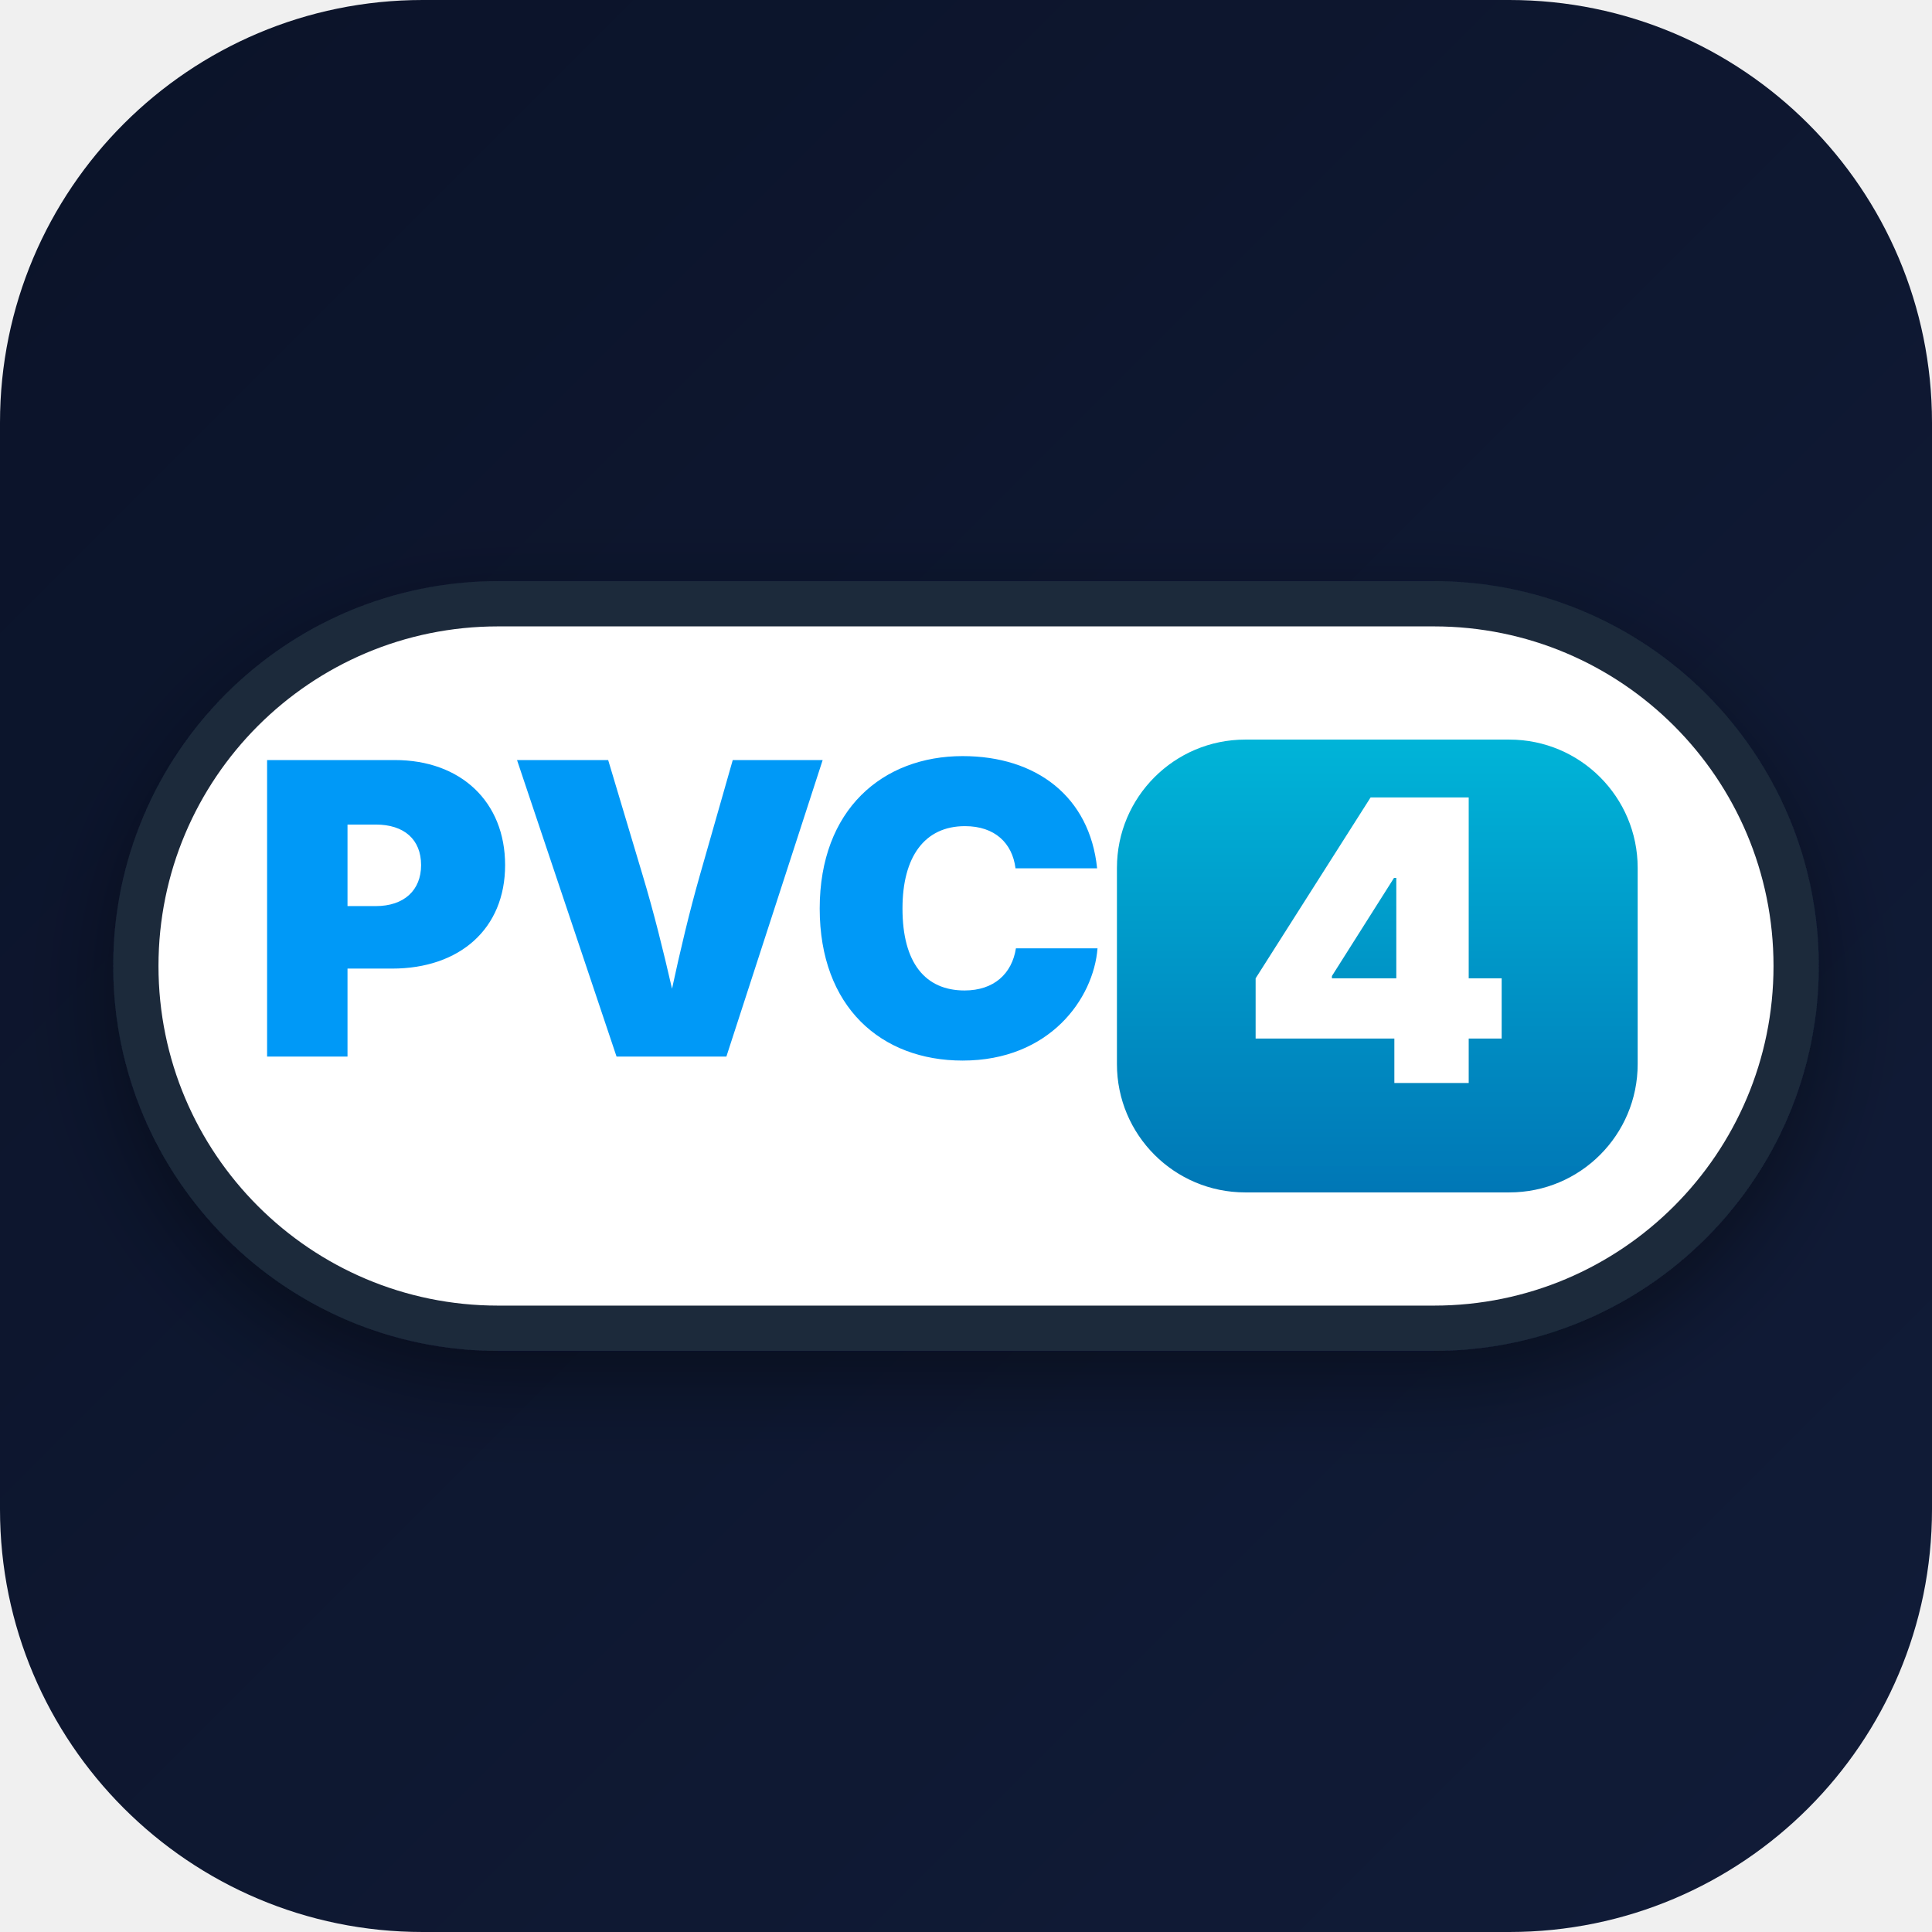
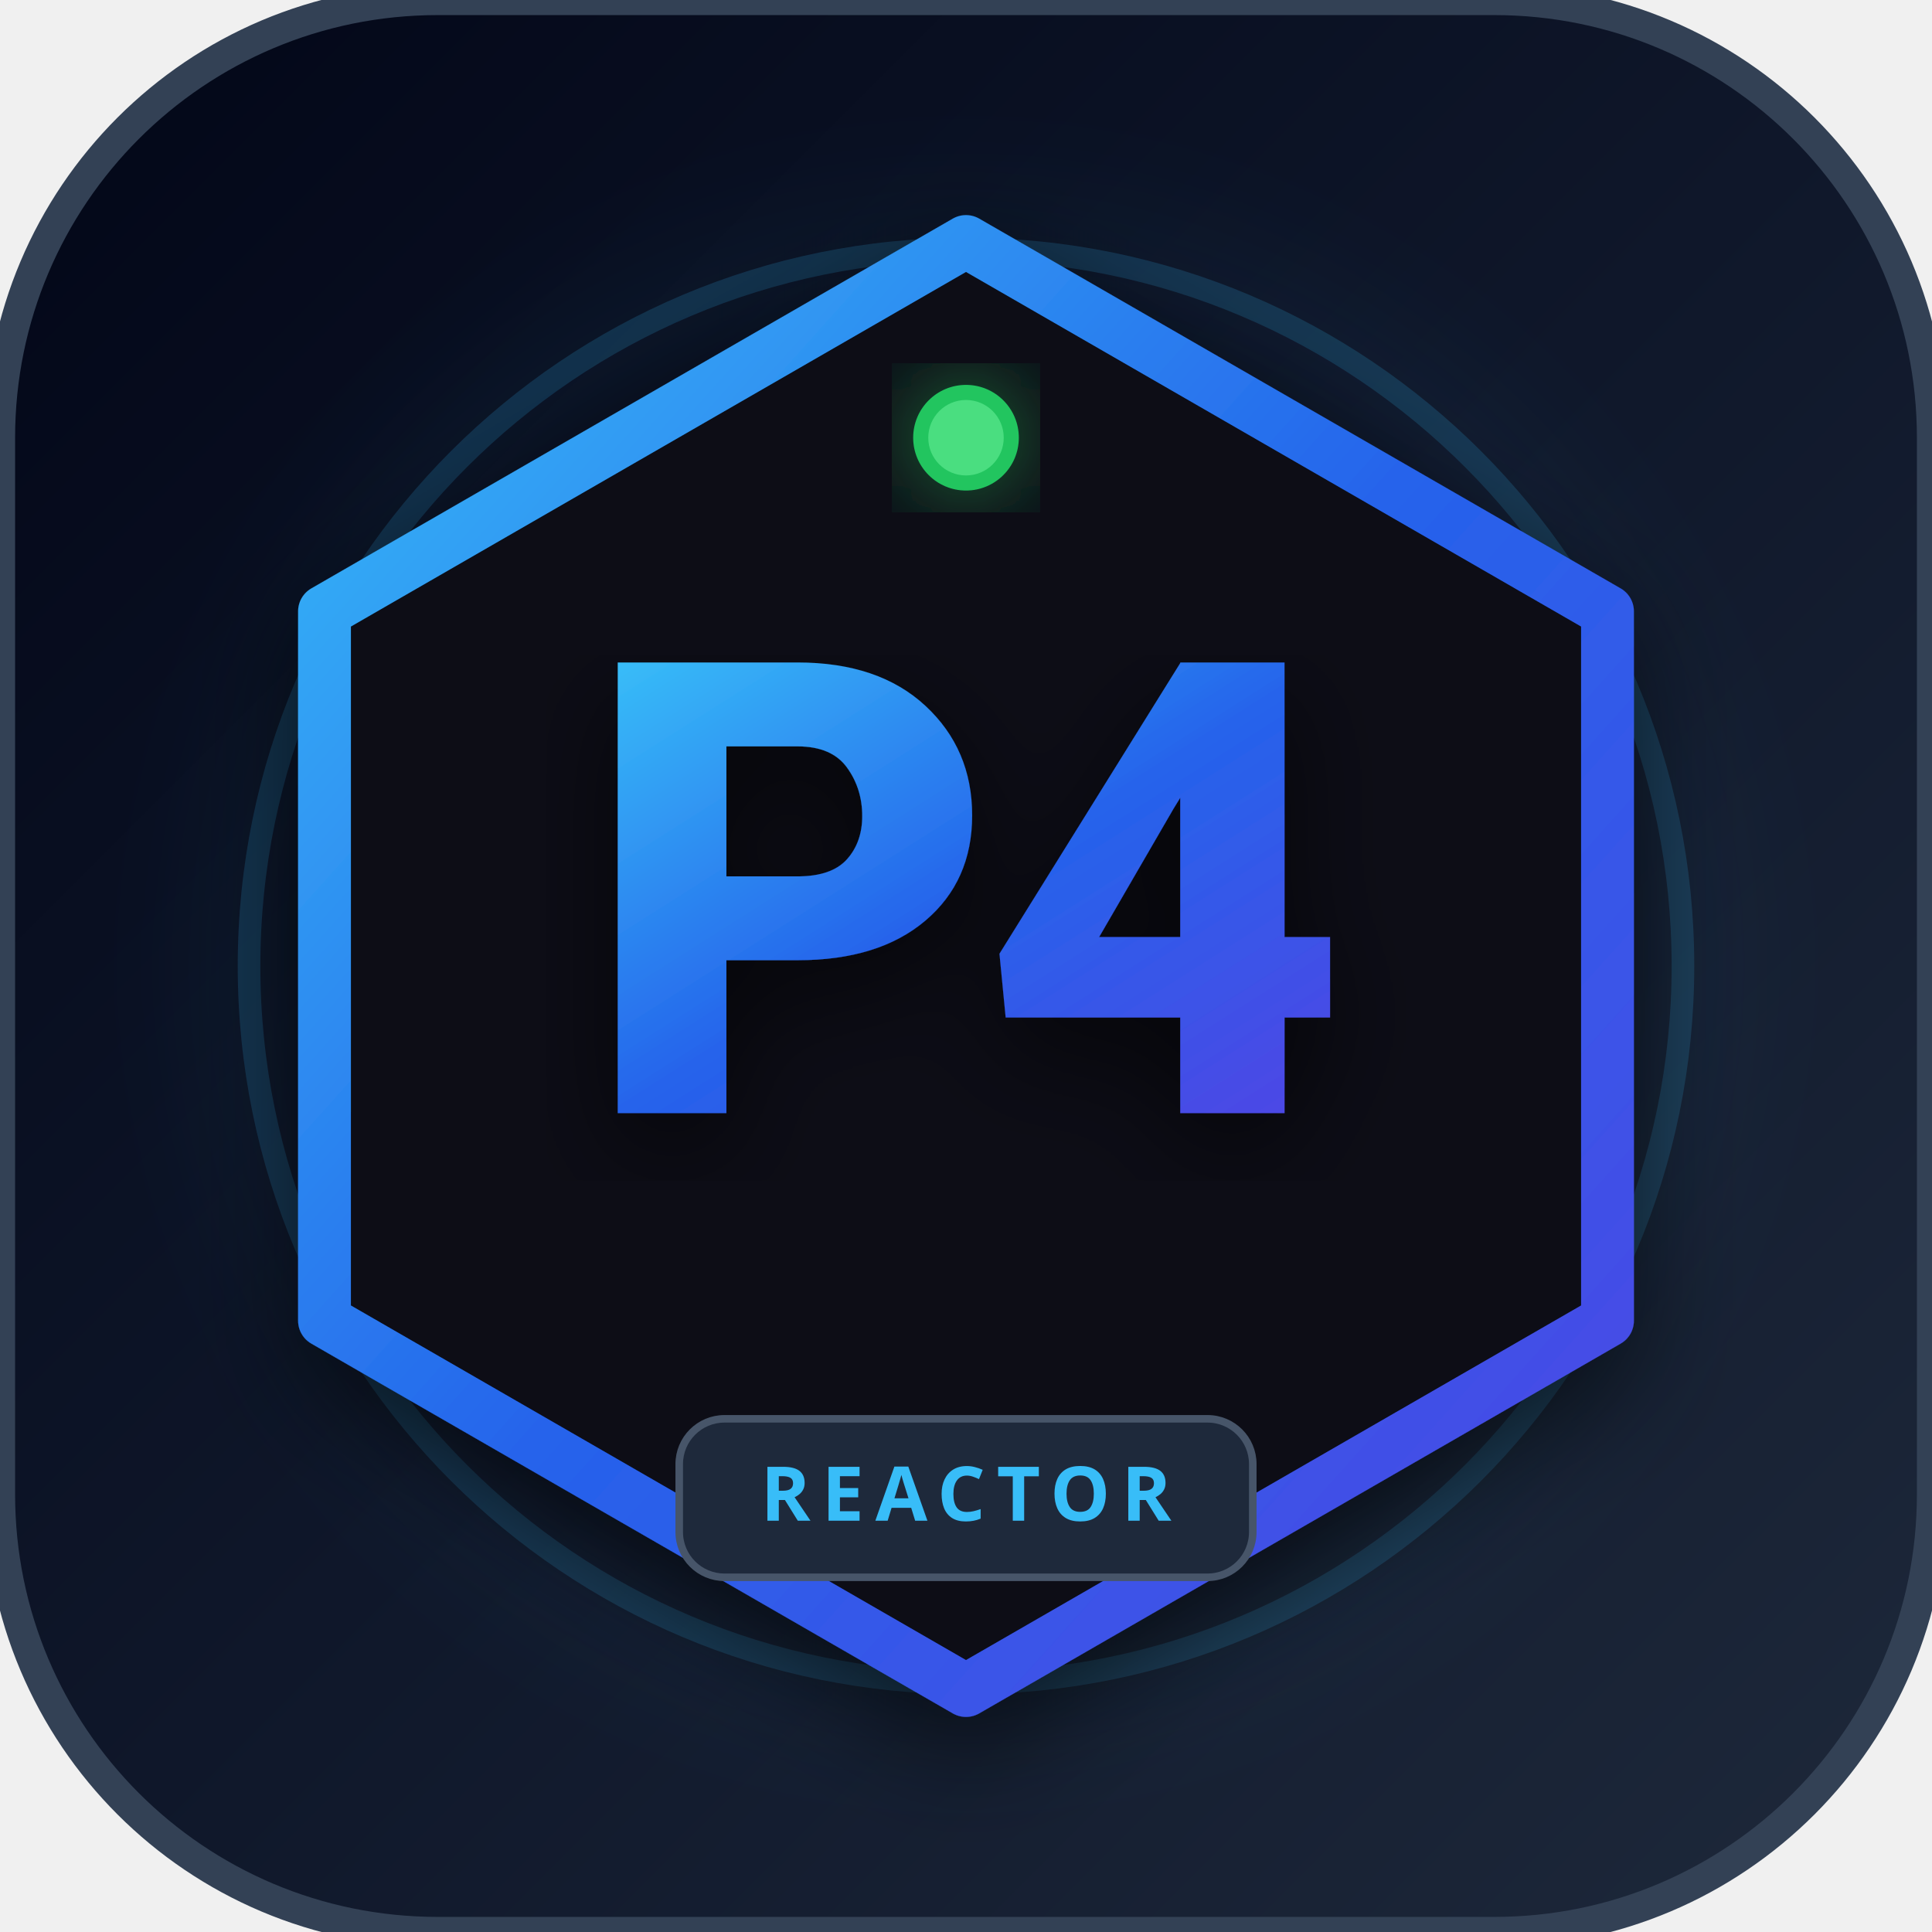
<svg xmlns="http://www.w3.org/2000/svg" viewBox="0 0 512 512" width="512" height="512">
  <defs>
-     <linearGradient id="bgGrad" x1="0" y1="0" x2="1" y2="1">
-       <stop offset="0%" stop-color="#0b1329" />
-       <stop offset="100%" stop-color="#111c38" />
+     <linearGradient id="bgGrad" x1="0%" y1="0%" x2="100%" y2="100%">
+       <stop offset="0%" stop-color="#020617" />
+       <stop offset="50%" stop-color="#0f172a" />
+       <stop offset="100%" stop-color="#1e293b" />
    </linearGradient>
-     <linearGradient id="blueGrad" x1="0" y1="0" x2="0" y2="1">
-       <stop offset="0%" stop-color="#00b4d8" />
-       <stop offset="100%" stop-color="#0077b6" />
+     <linearGradient id="p4Grad" x1="0%" y1="0%" x2="100%" y2="100%">
+       <stop offset="0%" stop-color="#38bdf8" />
+       <stop offset="50%" stop-color="#2563eb" />
+       <stop offset="100%" stop-color="#4f46e5" />
    </linearGradient>
-     <filter id="shadow" x="-10%" y="-10%" width="120%" height="125%" filterUnits="userSpaceOnUse">
-       <feDropShadow dx="0" dy="8" stdDeviation="12" flood-color="#000000" flood-opacity="0.4" />
+     <filter id="glow" x="-20%" y="-20%" width="140%" height="140%">
+       <feGaussianBlur stdDeviation="16" result="blur" />
+       <feComposite in="SourceGraphic" in2="blur" operator="over" />
+     </filter>
+     <filter id="shadow" x="-10%" y="-10%" width="125%" height="125%">
+       <feDropShadow dx="0" dy="10" stdDeviation="14" flood-color="#000000" flood-opacity="0.6" />
    </filter>
  </defs>
-   <rect width="512" height="512" rx="112" fill="url(#bgGrad)" />
+   <rect width="512" height="512" rx="116" fill="url(#bgGrad)" stroke="#334155" stroke-width="8" />
+   <circle cx="256" cy="256" r="190" fill="none" stroke="#38bdf8" stroke-width="6" opacity="0.2" filter="url(#glow)" />
+   <circle cx="256" cy="256" r="170" fill="none" stroke="#2563eb" stroke-width="4" opacity="0.3" />
  <g filter="url(#shadow)">
-     <rect x="36" y="160" width="440" height="192" rx="96" fill="#ffffff" stroke="#1e293b" stroke-width="12" />
-     <text x="180" y="280" font-family="Arial Black, Impact, -apple-system, sans-serif" font-size="108" font-weight="900" fill="#0099f7" text-anchor="middle" letter-spacing="-2">PVC</text>
-     <rect x="296" y="196" width="138" height="120" rx="34" fill="url(#blueGrad)" />
-     <text x="365" y="287" font-family="Arial Black, Impact, -apple-system, sans-serif" font-size="104" font-weight="900" fill="#ffffff" text-anchor="middle">4</text>
+     <polygon points="256,64 426,162 426,350 256,448 86,350 86,162" fill="#090d16" stroke="url(#p4Grad)" stroke-width="14" stroke-linejoin="round" />
  </g>
+   <g filter="url(#shadow)">
+     <text x="256" y="295" font-family="system-ui, -apple-system, BlinkMacSystemFont, 'Segoe UI', Roboto, sans-serif" font-size="168" font-weight="900" fill="url(#p4Grad)" text-anchor="middle" letter-spacing="-4">P4</text>
+   </g>
+   <circle cx="256" cy="116" r="14" fill="#22c55e" filter="url(#glow)" />
+   <circle cx="256" cy="116" r="10" fill="#4ade80" />
+   <rect x="180" y="376" width="152" height="42" rx="12" fill="#1e293b" stroke="#475569" stroke-width="2" />
+   <text x="256" y="403" font-family="system-ui, sans-serif" font-size="20" font-weight="800" fill="#38bdf8" text-anchor="middle" letter-spacing="3">REACTOR</text>
</svg>
